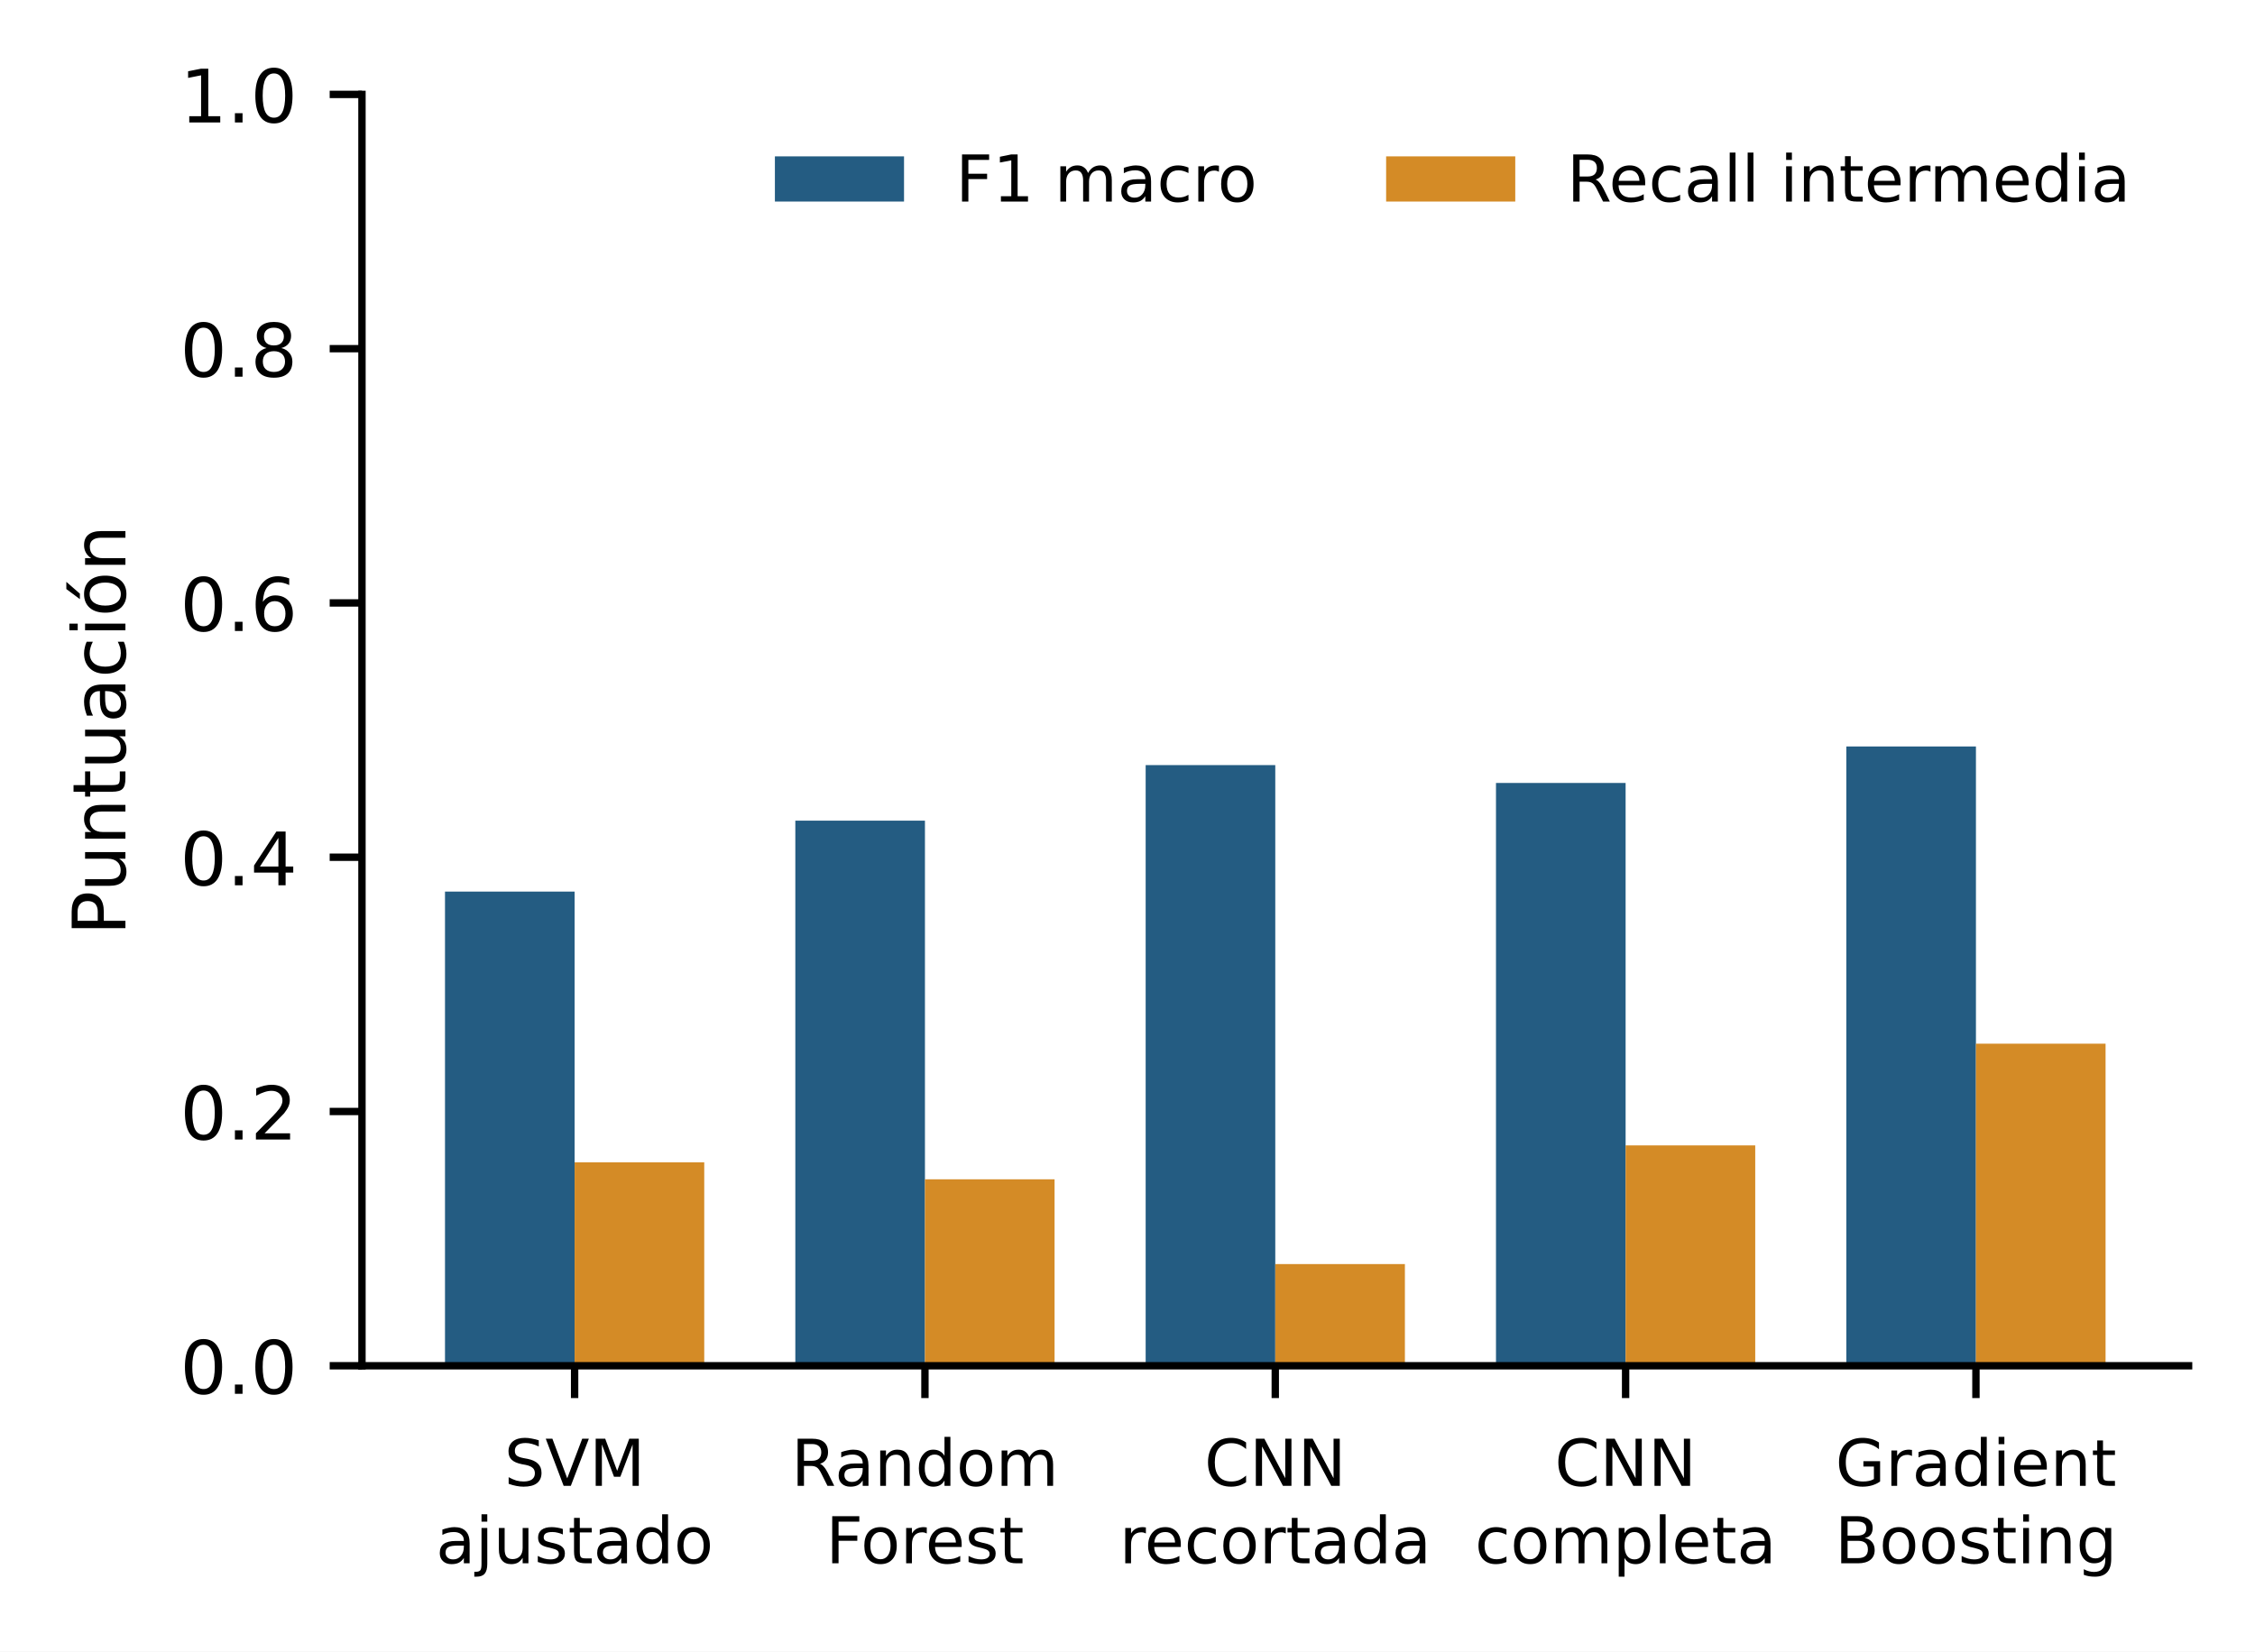
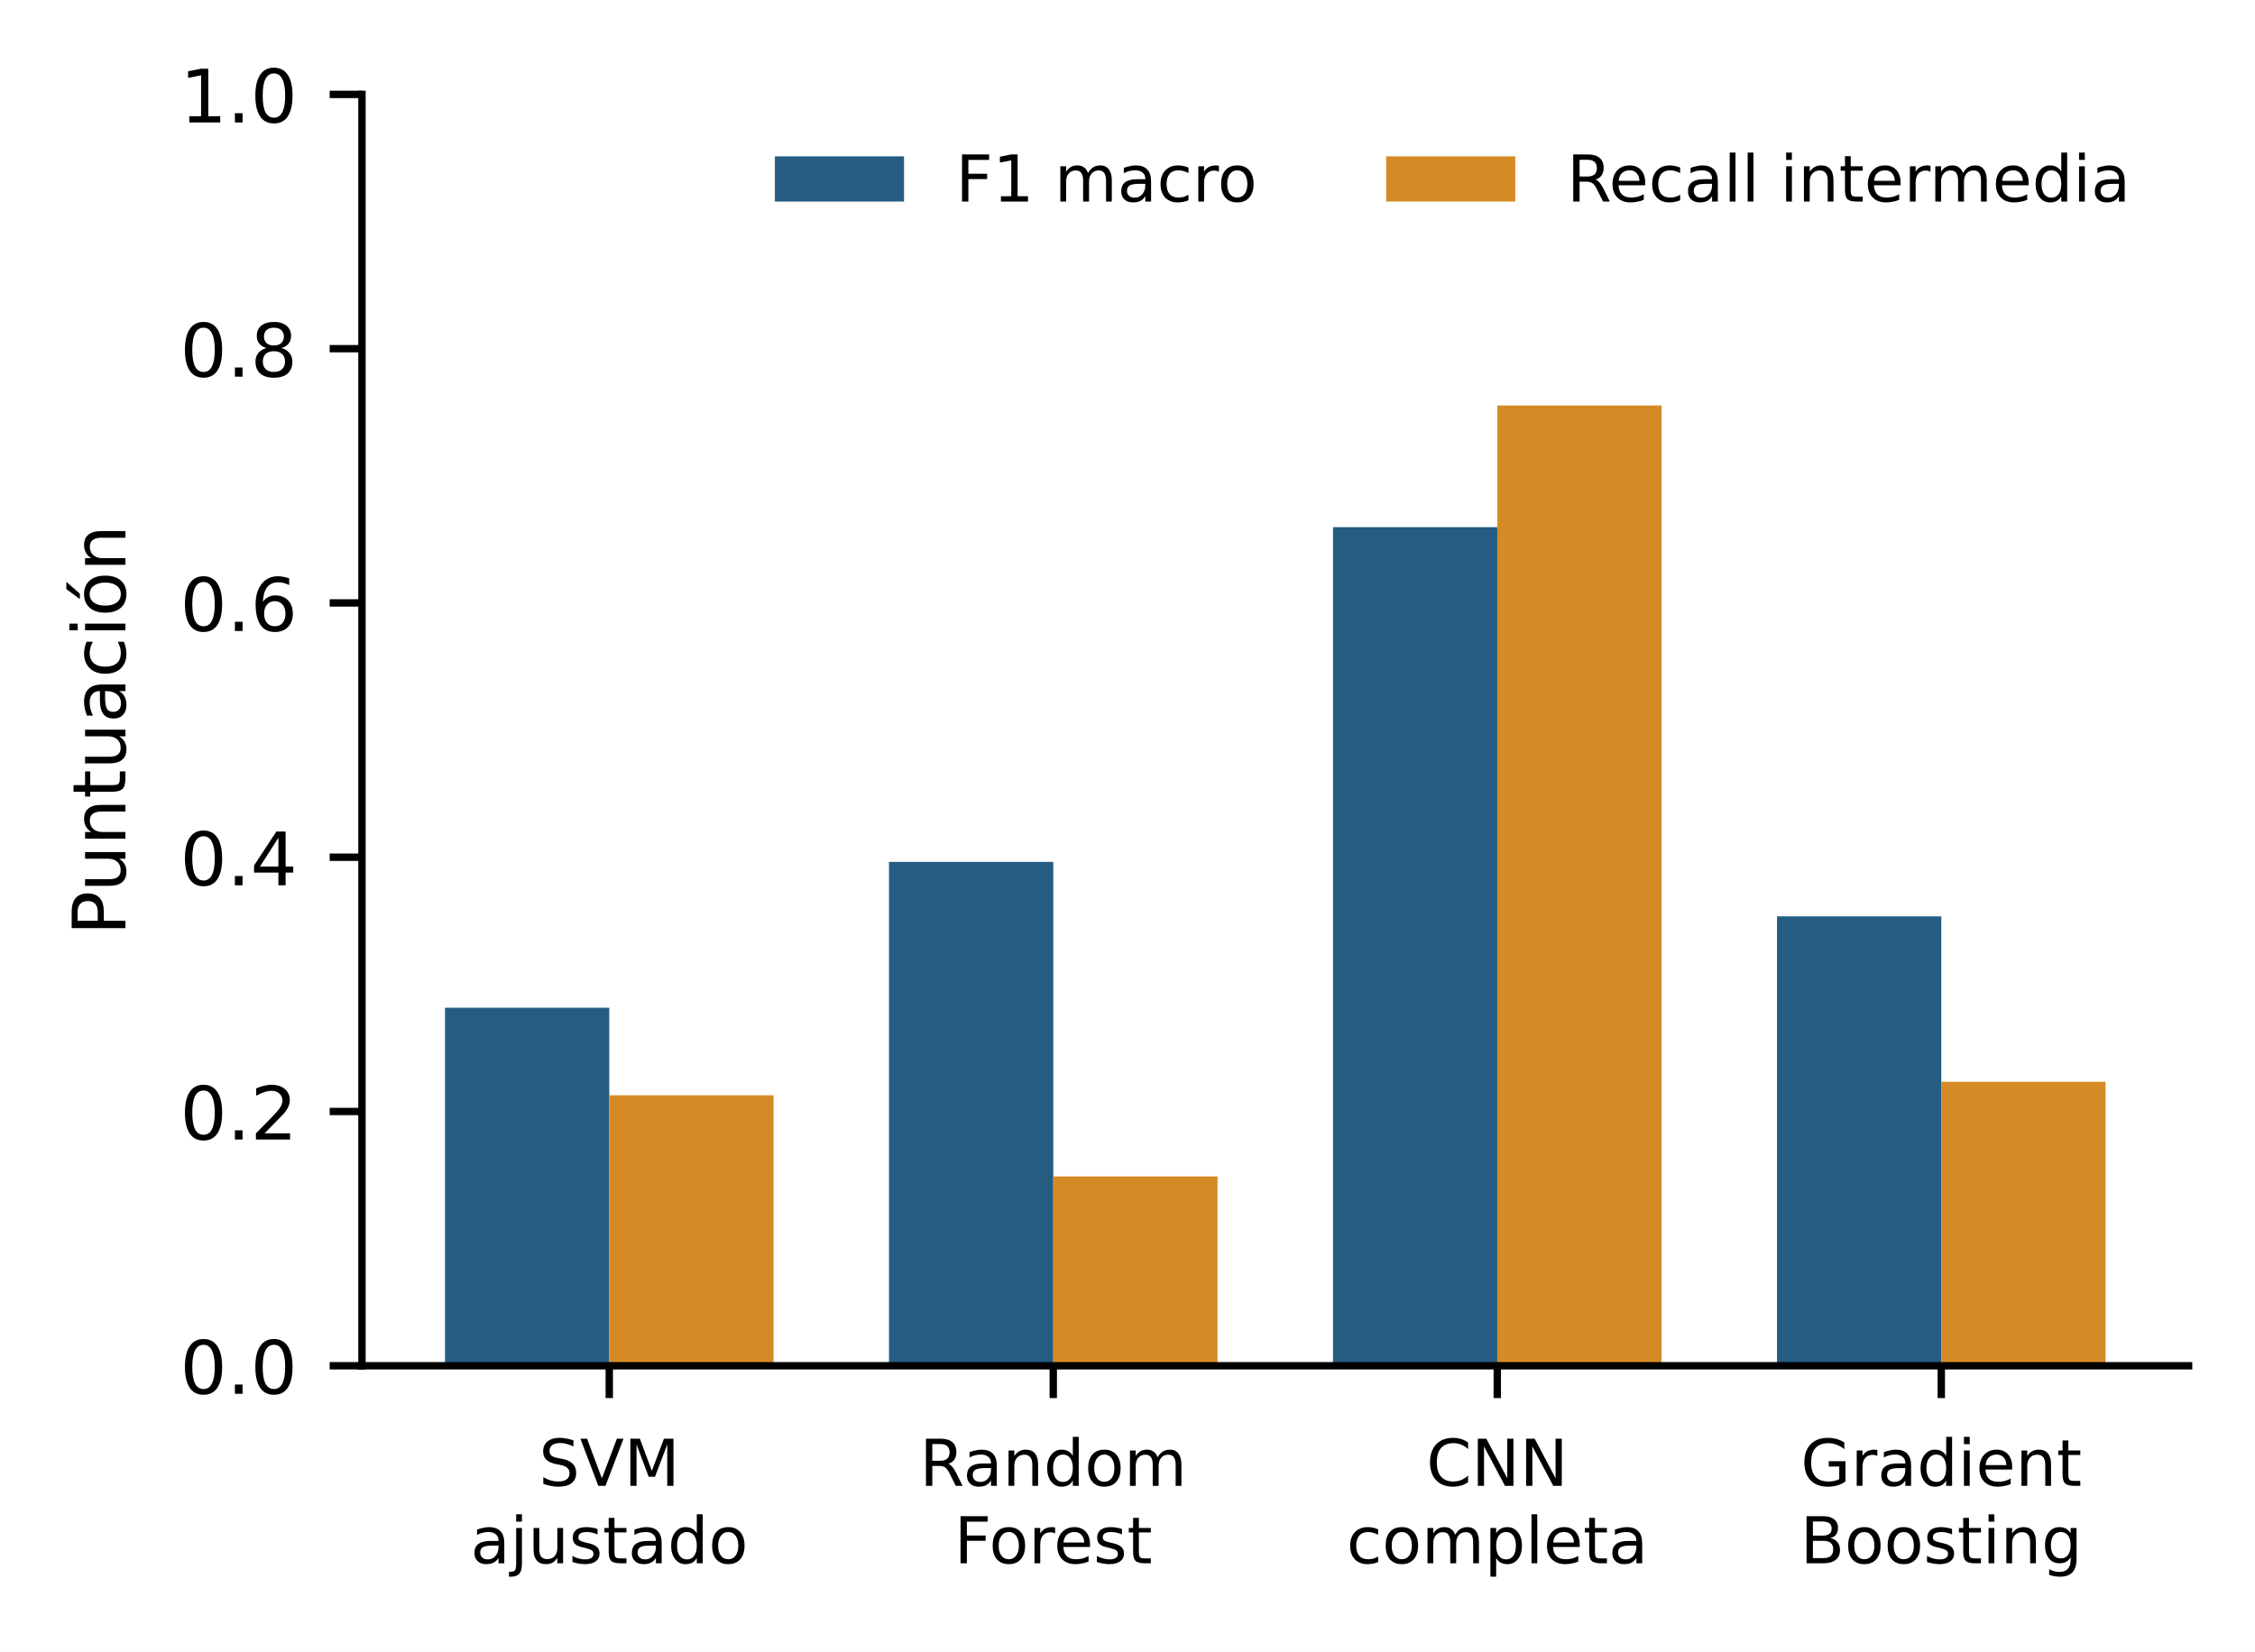
<svg xmlns="http://www.w3.org/2000/svg" xmlns:xlink="http://www.w3.org/1999/xlink" width="244.481pt" height="179.118pt" viewBox="0 0 244.481 179.118" version="1.1">
  <defs>
    <style type="text/css">*{stroke-linejoin: round; stroke-linecap: butt}</style>
  </defs>
  <g id="figure_1">
    <g id="patch_1">
      <path d="M 0 179.118  L 244.481 179.118  L 244.481 0  L 0 0  z " style="fill: #ffffff" />
    </g>
    <g id="axes_1">
      <g id="patch_2">
        <path d="M 39.243 148.114  L 237.281 148.114  L 237.281 10.239  L 39.243 10.239  z " style="fill: #ffffff" />
      </g>
      <g id="patch_3">
-         <path d="M 48.245 148.114  L 62.298 148.114  L 62.298 96.693  L 48.245 96.693  z " clip-path="url(#p3c784cf22d)" style="fill: #245c82" />
+         <path d="M 48.245 148.114  L 66.056 148.114  L 66.056 109.289  L 48.245 109.289  z " clip-path="url(#pd750060e9c)" style="fill: #245c82" />
      </g>
      <g id="patch_4">
-         <path d="M 86.227 148.114  L 100.28 148.114  L 100.28 89  L 86.227 89  z " clip-path="url(#p3c784cf22d)" style="fill: #245c82" />
+         <path d="M 96.382 148.114  L 114.193 148.114  L 114.193 93.469  L 96.382 93.469  z " clip-path="url(#pd750060e9c)" style="fill: #245c82" />
      </g>
      <g id="patch_5">
-         <path d="M 124.209 148.114  L 138.262 148.114  L 138.262 82.975  L 124.209 82.975  z " clip-path="url(#p3c784cf22d)" style="fill: #245c82" />
+         <path d="M 144.52 148.114  L 162.331 148.114  L 162.331 57.169  L 144.52 57.169  z " clip-path="url(#pd750060e9c)" style="fill: #245c82" />
      </g>
      <g id="patch_6">
-         <path d="M 162.191 148.114  L 176.244 148.114  L 176.244 84.913  L 162.191 84.913  z " clip-path="url(#p3c784cf22d)" style="fill: #245c82" />
+         <path d="M 192.658 148.114  L 210.469 148.114  L 210.469 99.377  L 192.658 99.377  z " clip-path="url(#pd750060e9c)" style="fill: #245c82" />
      </g>
      <g id="patch_7">
-         <path d="M 200.173 148.114  L 214.226 148.114  L 214.226 80.955  L 200.173 80.955  z " clip-path="url(#p3c784cf22d)" style="fill: #245c82" />
+         <path d="M 66.056 148.114  L 83.867 148.114  L 83.867 118.779  L 66.056 118.779  z " clip-path="url(#pd750060e9c)" style="fill: #d48b26" />
      </g>
      <g id="patch_8">
-         <path d="M 62.298 148.114  L 76.352 148.114  L 76.352 126.054  L 62.298 126.054  z " clip-path="url(#p3c784cf22d)" style="fill: #d48b26" />
+         <path d="M 114.193 148.114  L 132.004 148.114  L 132.004 127.579  L 114.193 127.579  z " clip-path="url(#pd750060e9c)" style="fill: #d48b26" />
      </g>
      <g id="patch_9">
-         <path d="M 100.28 148.114  L 114.334 148.114  L 114.334 127.892  L 100.28 127.892  z " clip-path="url(#p3c784cf22d)" style="fill: #d48b26" />
+         <path d="M 162.331 148.114  L 180.142 148.114  L 180.142 43.974  L 162.331 43.974  z " clip-path="url(#pd750060e9c)" style="fill: #d48b26" />
      </g>
      <g id="patch_10">
-         <path d="M 138.262 148.114  L 152.316 148.114  L 152.316 137.084  L 138.262 137.084  z " clip-path="url(#p3c784cf22d)" style="fill: #d48b26" />
-       </g>
-       <g id="patch_11">
-         <path d="M 176.244 148.114  L 190.298 148.114  L 190.298 124.216  L 176.244 124.216  z " clip-path="url(#p3c784cf22d)" style="fill: #d48b26" />
-       </g>
-       <g id="patch_12">
-         <path d="M 214.226 148.114  L 228.28 148.114  L 228.28 113.186  L 214.226 113.186  z " clip-path="url(#p3c784cf22d)" style="fill: #d48b26" />
+         <path d="M 210.469 148.114  L 228.28 148.114  L 228.28 117.312  L 210.469 117.312  z " clip-path="url(#pd750060e9c)" style="fill: #d48b26" />
      </g>
      <g id="matplotlib.axis_1">
        <g id="xtick_1">
          <g id="line2d_1">
            <defs>
-               <path id="m7c538c23bf" d="M 0 0  L 0 3.5  " style="stroke: #000000; stroke-width: 0.8" />
+               <path id="m64f97f62cf" d="M 0 0  L 0 3.5  " style="stroke: #000000; stroke-width: 0.8" />
            </defs>
            <g>
-               <use xlink:href="#m7c538c23bf" x="62.298" y="148.114" style="stroke: #000000; stroke-width: 0.8" />
+               <use xlink:href="#m64f97f62cf" x="66.056" y="148.114" style="stroke: #000000; stroke-width: 0.8" />
            </g>
          </g>
          <g id="text_1">
-             <text style="font-size: 7px; font-family: 'DejaVu Sans'" transform="translate(54.66218 161.133)">SVM</text>
-             <text style="font-size: 7px; font-family: 'DejaVu Sans'" transform="translate(47.25913 169.5349)">ajustado</text>
+             <text style="font-size: 7px; font-family: 'DejaVu Sans'" transform="translate(58.41976 161.133)">SVM</text>
+             <text style="font-size: 7px; font-family: 'DejaVu Sans'" transform="translate(51.01671 169.5349)">ajustado</text>
          </g>
        </g>
        <g id="xtick_2">
          <g id="line2d_2">
            <g>
-               <use xlink:href="#m7c538c23bf" x="100.28" y="148.114" style="stroke: #000000; stroke-width: 0.8" />
+               <use xlink:href="#m64f97f62cf" x="114.193" y="148.114" style="stroke: #000000; stroke-width: 0.8" />
            </g>
          </g>
          <g id="text_2">
-             <text style="font-size: 7px; font-family: 'DejaVu Sans'" transform="translate(85.78964 161.1336)">Random</text>
-             <text style="font-size: 7px; font-family: 'DejaVu Sans'" transform="translate(89.53957 169.5349)">Forest</text>
+             <text style="font-size: 7px; font-family: 'DejaVu Sans'" transform="translate(99.70284 161.1336)">Random</text>
+             <text style="font-size: 7px; font-family: 'DejaVu Sans'" transform="translate(103.4528 169.5349)">Forest</text>
          </g>
        </g>
        <g id="xtick_3">
          <g id="line2d_3">
            <g>
-               <use xlink:href="#m7c538c23bf" x="138.262" y="148.114" style="stroke: #000000; stroke-width: 0.8" />
+               <use xlink:href="#m64f97f62cf" x="162.331" y="148.114" style="stroke: #000000; stroke-width: 0.8" />
            </g>
          </g>
          <g id="text_3">
-             <text style="font-size: 7px; font-family: 'DejaVu Sans'" transform="translate(130.5813 161.133)">CNN</text>
-             <text style="font-size: 7px; font-family: 'DejaVu Sans'" transform="translate(121.3583 169.5349)">recortada</text>
+             <text style="font-size: 7px; font-family: 'DejaVu Sans'" transform="translate(154.6501 161.133)">CNN</text>
+             <text style="font-size: 7px; font-family: 'DejaVu Sans'" transform="translate(145.9909 169.5349)">completa</text>
          </g>
        </g>
        <g id="xtick_4">
          <g id="line2d_4">
            <g>
-               <use xlink:href="#m7c538c23bf" x="176.244" y="148.114" style="stroke: #000000; stroke-width: 0.8" />
+               <use xlink:href="#m64f97f62cf" x="210.469" y="148.114" style="stroke: #000000; stroke-width: 0.8" />
            </g>
          </g>
          <g id="text_4">
-             <text style="font-size: 7px; font-family: 'DejaVu Sans'" transform="translate(168.5633 161.133)">CNN</text>
-             <text style="font-size: 7px; font-family: 'DejaVu Sans'" transform="translate(159.9041 169.5349)">completa</text>
-           </g>
-         </g>
-         <g id="xtick_5">
-           <g id="line2d_5">
-             <g>
-               <use xlink:href="#m7c538c23bf" x="214.226" y="148.114" style="stroke: #000000; stroke-width: 0.8" />
-             </g>
-           </g>
-           <g id="text_5">
-             <text style="font-size: 7px; font-family: 'DejaVu Sans'" transform="translate(198.9924 161.1336)">Gradient</text>
-             <text style="font-size: 7px; font-family: 'DejaVu Sans'" transform="translate(198.9339 169.5355)">Boosting</text>
+             <text style="font-size: 7px; font-family: 'DejaVu Sans'" transform="translate(195.2349 161.1336)">Gradient</text>
+             <text style="font-size: 7px; font-family: 'DejaVu Sans'" transform="translate(195.1763 169.5355)">Boosting</text>
          </g>
        </g>
      </g>
      <g id="matplotlib.axis_2">
        <g id="ytick_1">
-           <g id="line2d_6">
+           <g id="line2d_5">
            <defs>
-               <path id="mb41066e30c" d="M 0 0  L -3.5 0  " style="stroke: #000000; stroke-width: 0.8" />
+               <path id="m9a9a89f868" d="M 0 0  L -3.5 0  " style="stroke: #000000; stroke-width: 0.8" />
            </defs>
            <g>
-               <use xlink:href="#mb41066e30c" x="39.243" y="148.114" style="stroke: #000000; stroke-width: 0.8" />
+               <use xlink:href="#m9a9a89f868" x="39.243" y="148.114" style="stroke: #000000; stroke-width: 0.8" />
            </g>
          </g>
-           <g id="text_6">
+           <g id="text_5">
            <text style="font-size: 8px; font-family: 'DejaVu Sans'; text-anchor: end" x="32.243" y="151.153" transform="rotate(-0 32.24312 151.153)">0.0</text>
          </g>
        </g>
        <g id="ytick_2">
-           <g id="line2d_7">
+           <g id="line2d_6">
            <g>
-               <use xlink:href="#mb41066e30c" x="39.243" y="120.539" style="stroke: #000000; stroke-width: 0.8" />
+               <use xlink:href="#m9a9a89f868" x="39.243" y="120.539" style="stroke: #000000; stroke-width: 0.8" />
            </g>
          </g>
-           <g id="text_7">
+           <g id="text_6">
            <text style="font-size: 8px; font-family: 'DejaVu Sans'; text-anchor: end" x="32.243" y="123.578" transform="rotate(-0 32.24312 123.5781)">0.2</text>
          </g>
        </g>
        <g id="ytick_3">
-           <g id="line2d_8">
+           <g id="line2d_7">
            <g>
-               <use xlink:href="#mb41066e30c" x="39.243" y="92.964" style="stroke: #000000; stroke-width: 0.8" />
+               <use xlink:href="#m9a9a89f868" x="39.243" y="92.964" style="stroke: #000000; stroke-width: 0.8" />
            </g>
          </g>
-           <g id="text_8">
+           <g id="text_7">
            <text style="font-size: 8px; font-family: 'DejaVu Sans'; text-anchor: end" x="32.243" y="96.003" transform="rotate(-0 32.24312 96.00308)">0.4</text>
          </g>
        </g>
        <g id="ytick_4">
-           <g id="line2d_9">
+           <g id="line2d_8">
            <g>
-               <use xlink:href="#mb41066e30c" x="39.243" y="65.389" style="stroke: #000000; stroke-width: 0.8" />
+               <use xlink:href="#m9a9a89f868" x="39.243" y="65.389" style="stroke: #000000; stroke-width: 0.8" />
            </g>
          </g>
-           <g id="text_9">
+           <g id="text_8">
            <text style="font-size: 8px; font-family: 'DejaVu Sans'; text-anchor: end" x="32.243" y="68.428" transform="rotate(-0 32.24312 68.42809)">0.6</text>
          </g>
        </g>
        <g id="ytick_5">
-           <g id="line2d_10">
+           <g id="line2d_9">
            <g>
-               <use xlink:href="#mb41066e30c" x="39.243" y="37.814" style="stroke: #000000; stroke-width: 0.8" />
+               <use xlink:href="#m9a9a89f868" x="39.243" y="37.814" style="stroke: #000000; stroke-width: 0.8" />
            </g>
          </g>
-           <g id="text_10">
+           <g id="text_9">
            <text style="font-size: 8px; font-family: 'DejaVu Sans'; text-anchor: end" x="32.243" y="40.853" transform="rotate(-0 32.24312 40.85311)">0.8</text>
          </g>
        </g>
        <g id="ytick_6">
-           <g id="line2d_11">
+           <g id="line2d_10">
            <g>
-               <use xlink:href="#mb41066e30c" x="39.243" y="10.239" style="stroke: #000000; stroke-width: 0.8" />
+               <use xlink:href="#m9a9a89f868" x="39.243" y="10.239" style="stroke: #000000; stroke-width: 0.8" />
            </g>
          </g>
-           <g id="text_11">
+           <g id="text_10">
            <text style="font-size: 8px; font-family: 'DejaVu Sans'; text-anchor: end" x="32.243" y="13.278" transform="rotate(-0 32.24312 13.27812)">1.0</text>
          </g>
        </g>
-         <g id="text_12">
+         <g id="text_11">
          <text style="font-size: 8px; font-family: 'DejaVu Sans'; text-anchor: middle" x="13.599" y="79.177" transform="rotate(-90 13.59875 79.17652)">Puntuación</text>
        </g>
      </g>
-       <g id="patch_13">
+       <g id="patch_11">
        <path d="M 39.243 148.114  L 39.243 10.239  " style="fill: none; stroke: #000000; stroke-width: 0.8; stroke-linejoin: miter; stroke-linecap: square" />
      </g>
-       <g id="patch_14">
+       <g id="patch_12">
        <path d="M 39.243 148.114  L 237.281 148.114  " style="fill: none; stroke: #000000; stroke-width: 0.8; stroke-linejoin: miter; stroke-linecap: square" />
      </g>
      <g id="legend_1">
-         <g id="patch_15">
+         <g id="patch_13">
          <path d="M 84.012 21.858  L 98.012 21.858  L 98.012 16.958  L 84.012 16.958  z " style="fill: #245c82" />
        </g>
-         <g id="text_13">
+         <g id="text_12">
          <text style="font-size: 7px; font-family: 'DejaVu Sans'; text-anchor: start" x="103.612" y="21.858" transform="rotate(-0 103.6119 21.85797)">F1 macro</text>
        </g>
-         <g id="patch_16">
+         <g id="patch_14">
          <path d="M 150.28 21.858  L 164.28 21.858  L 164.28 16.958  L 150.28 16.958  z " style="fill: #d48b26" />
        </g>
-         <g id="text_14">
+         <g id="text_13">
          <text style="font-size: 7px; font-family: 'DejaVu Sans'; text-anchor: start" x="169.88" y="21.858" transform="rotate(-0 169.88 21.85797)">Recall intermedia</text>
        </g>
      </g>
    </g>
  </g>
  <defs>
-     <clipPath id="p3c784cf22d">
+     <clipPath id="pd750060e9c">
      <rect x="39.243" y="10.239" width="198.038" height="137.875" />
    </clipPath>
  </defs>
</svg>
